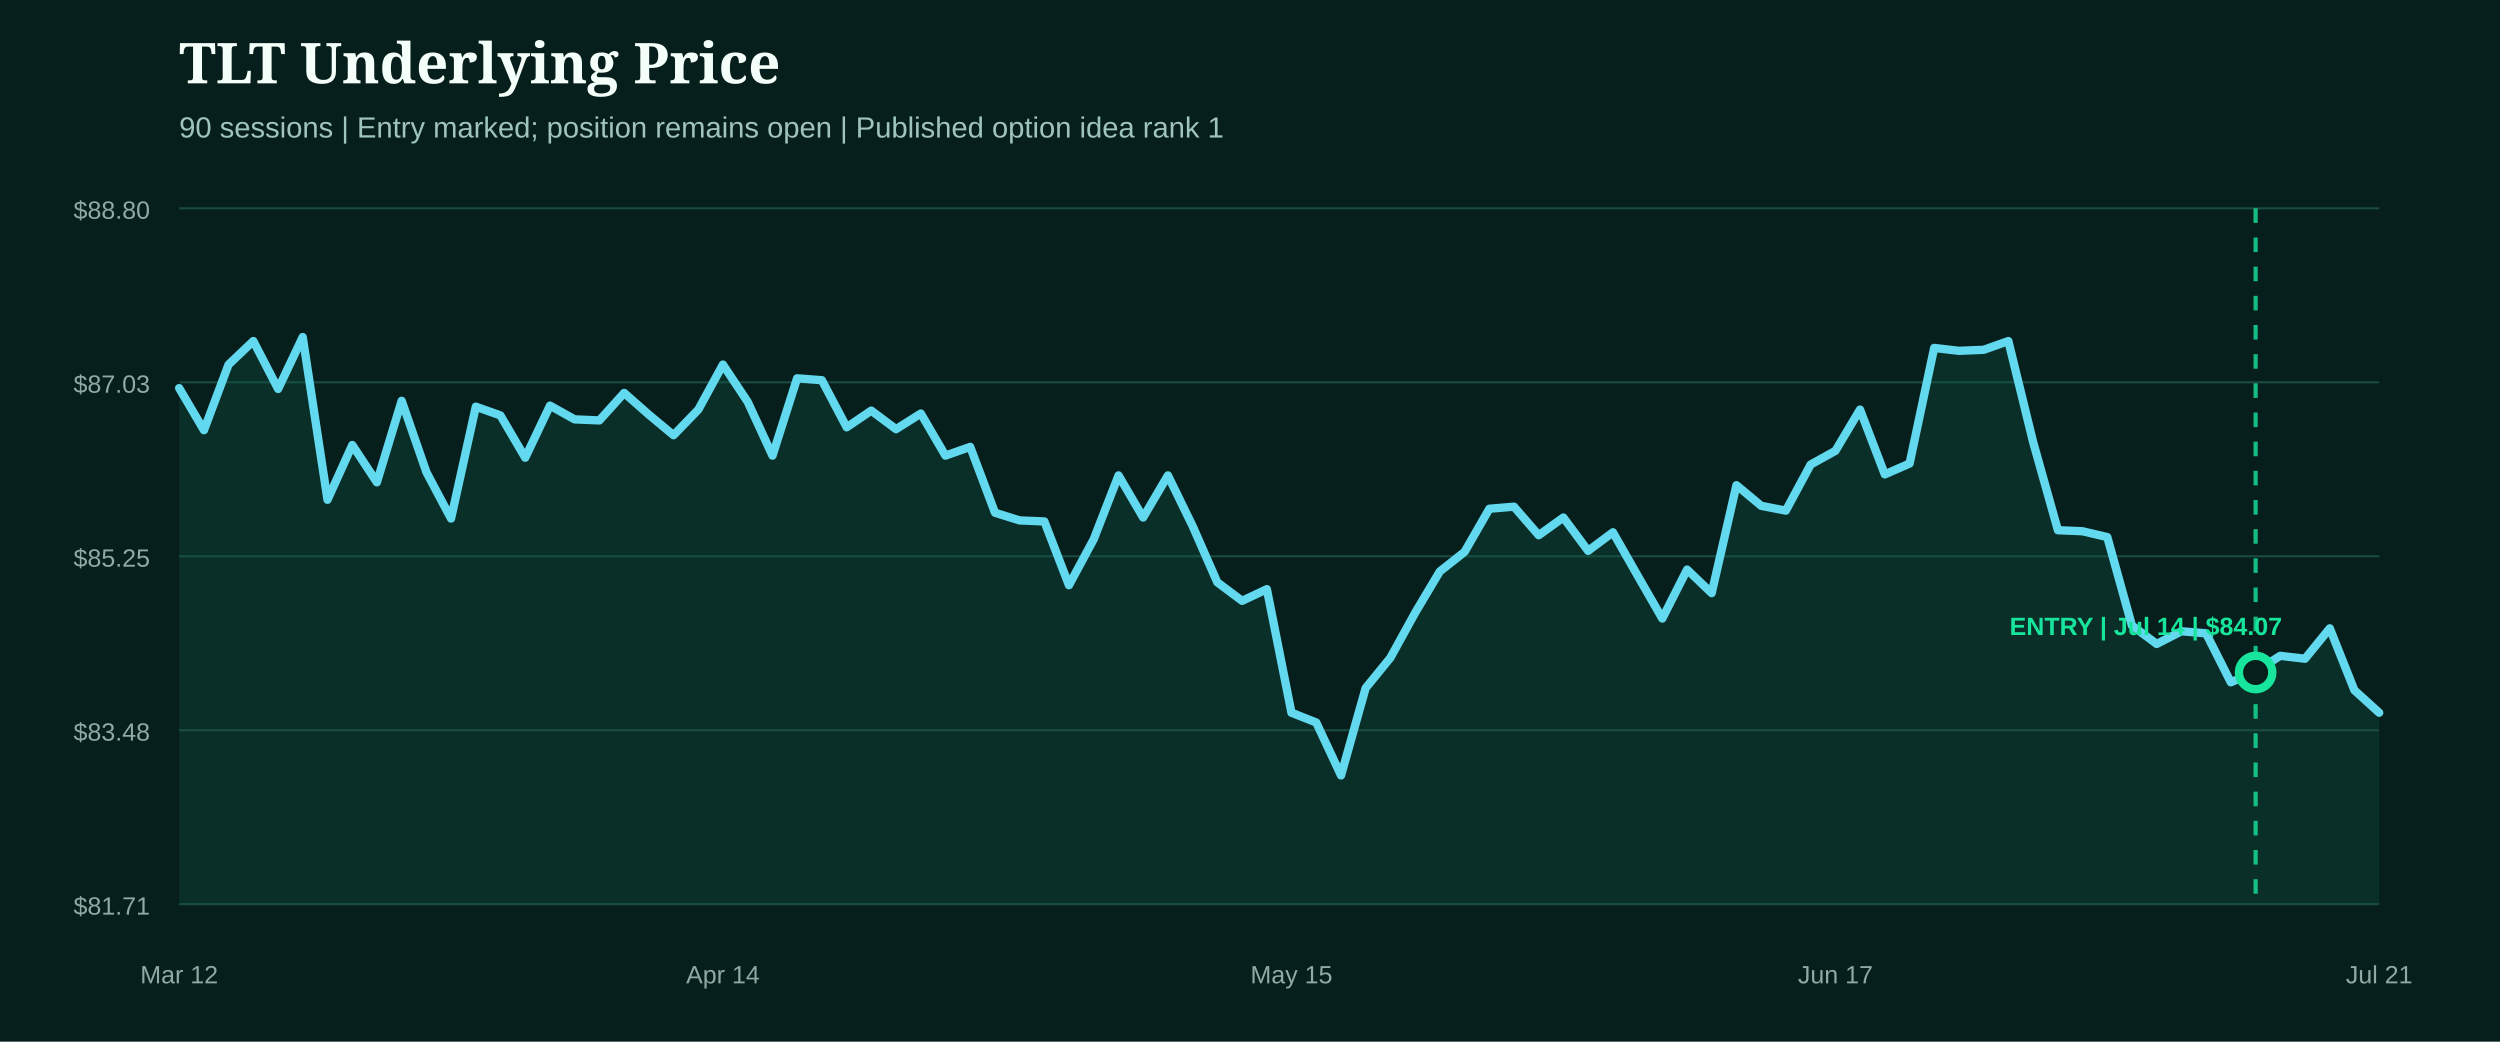
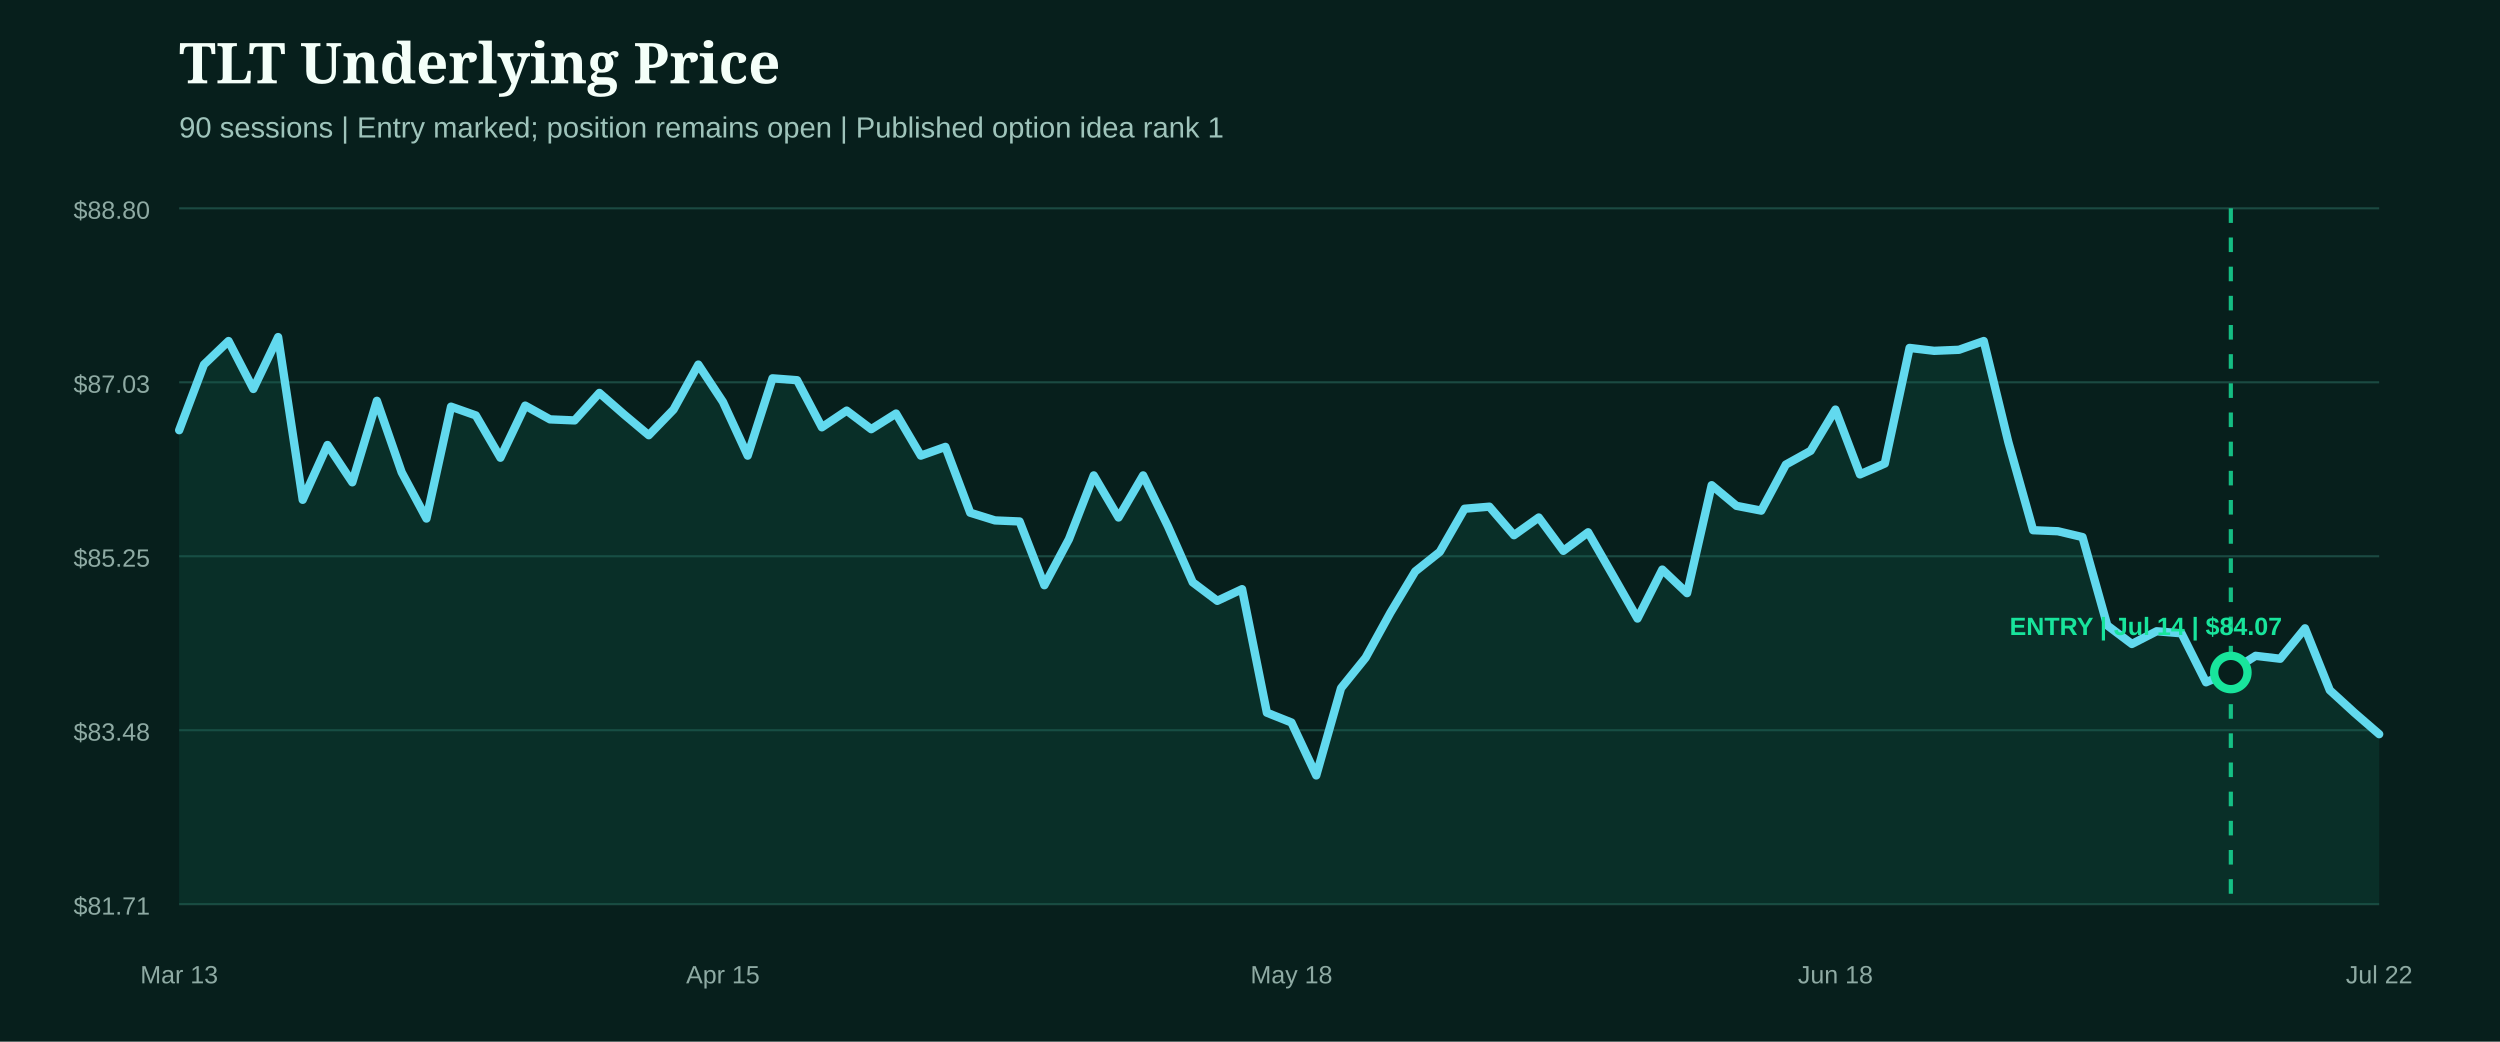
<svg xmlns="http://www.w3.org/2000/svg" width="1200" height="500" viewBox="0 0 1200 500" role="img" aria-label="TLT underlying price from entry">
  <rect width="1200" height="500" fill="#071f1c" />
  <style>.head{fill:#f4fff9;font:800 27px Georgia,serif}.sub{fill:#9fc4bb;font:14px Arial,sans-serif}.axis{fill:#8eaaa3;font:12px Arial,sans-serif}.marker{font:800 12px Arial,sans-serif}</style>
  <text x="86" y="40" class="head">TLT Underlying Price</text>
  <text x="86" y="66" class="sub">90 sessions | Entry marked; position remains open | Published option idea rank 1</text>
  <line x1="86" x2="1142" y1="100.0" y2="100.0" stroke="#1b4a42" stroke-width="1" />
  <text x="72" y="105.0" text-anchor="end" class="axis">$88.80</text>
  <line x1="86" x2="1142" y1="183.5" y2="183.5" stroke="#1b4a42" stroke-width="1" />
  <text x="72" y="188.5" text-anchor="end" class="axis">$87.03</text>
  <line x1="86" x2="1142" y1="267.0" y2="267.0" stroke="#1b4a42" stroke-width="1" />
  <text x="72" y="272.0" text-anchor="end" class="axis">$85.25</text>
  <line x1="86" x2="1142" y1="350.5" y2="350.5" stroke="#1b4a42" stroke-width="1" />
  <text x="72" y="355.5" text-anchor="end" class="axis">$83.48</text>
  <line x1="86" x2="1142" y1="434.0" y2="434.0" stroke="#1b4a42" stroke-width="1" />
  <text x="72" y="439.0" text-anchor="end" class="axis">$81.71</text>
-   <path d="M86.0,186.3 L97.9,206.5 L109.7,175.0 L121.6,163.7 L133.5,186.7 L145.3,161.8 L157.2,239.9 L169.1,213.6 L180.9,231.5 L192.8,192.4 L204.7,226.7 L216.5,248.9 L228.4,195.2 L240.2,199.4 L252.1,219.7 L264.0,194.7 L275.8,201.3 L287.7,201.8 L299.6,188.6 L311.4,199.0 L323.3,208.9 L335.2,196.6 L347.0,175.0 L358.9,192.9 L370.8,218.7 L382.6,181.6 L394.5,182.5 L406.4,205.1 L418.2,197.1 L430.1,206.0 L442.0,198.5 L453.8,218.7 L465.7,214.5 L477.6,246.1 L489.4,249.8 L501.3,250.3 L513.1,280.9 L525.0,258.8 L536.9,228.2 L548.7,248.4 L560.6,228.2 L572.5,252.6 L584.3,279.5 L596.2,288.4 L608.1,282.8 L619.9,342.1 L631.8,346.8 L643.7,372.2 L655.5,330.3 L667.4,315.7 L679.3,294.1 L691.1,274.3 L703.0,264.9 L714.9,244.2 L726.7,243.2 L738.6,256.9 L750.4,248.4 L762.3,264.4 L774.2,255.5 L786.0,276.2 L797.9,296.9 L809.8,273.4 L821.6,284.7 L833.5,232.9 L845.4,242.8 L857.2,245.1 L869.1,223.0 L881.0,216.4 L892.8,196.6 L904.7,227.7 L916.6,222.5 L928.4,167.0 L940.3,168.4 L952.2,167.9 L964.0,163.7 L975.9,212.2 L987.8,254.5 L999.6,255.0 L1011.5,257.8 L1023.3,300.2 L1035.2,309.1 L1047.1,303.0 L1058.9,304.0 L1070.8,327.5 L1082.7,322.3 L1094.5,314.8 L1106.4,316.2 L1118.3,301.6 L1130.1,331.3 L1142.0,342.1 L1142.0,434.0 L86.0,434.0 Z" fill="#0f5949" opacity="0.28" />
-   <path d="M86.0,186.3 L97.9,206.5 L109.7,175.0 L121.6,163.7 L133.5,186.7 L145.3,161.8 L157.2,239.9 L169.1,213.6 L180.9,231.5 L192.8,192.4 L204.7,226.7 L216.5,248.9 L228.4,195.2 L240.2,199.4 L252.1,219.7 L264.0,194.7 L275.8,201.3 L287.7,201.8 L299.6,188.6 L311.4,199.0 L323.3,208.9 L335.2,196.6 L347.0,175.0 L358.9,192.9 L370.8,218.7 L382.6,181.6 L394.5,182.5 L406.4,205.1 L418.2,197.1 L430.1,206.0 L442.0,198.5 L453.8,218.7 L465.7,214.5 L477.6,246.1 L489.4,249.8 L501.3,250.3 L513.1,280.9 L525.0,258.8 L536.9,228.2 L548.7,248.4 L560.6,228.2 L572.5,252.6 L584.3,279.5 L596.2,288.4 L608.1,282.8 L619.9,342.1 L631.8,346.8 L643.7,372.2 L655.5,330.3 L667.4,315.7 L679.3,294.1 L691.1,274.3 L703.0,264.9 L714.9,244.2 L726.7,243.2 L738.6,256.9 L750.4,248.4 L762.3,264.4 L774.2,255.5 L786.0,276.2 L797.9,296.9 L809.8,273.4 L821.6,284.7 L833.5,232.9 L845.4,242.8 L857.2,245.1 L869.1,223.0 L881.0,216.4 L892.8,196.6 L904.7,227.7 L916.6,222.5 L928.4,167.0 L940.3,168.4 L952.2,167.9 L964.0,163.7 L975.9,212.2 L987.8,254.5 L999.6,255.0 L1011.5,257.8 L1023.3,300.2 L1035.2,309.1 L1047.1,303.0 L1058.9,304.0 L1070.8,327.5 L1082.7,322.3 L1094.5,314.8 L1106.4,316.2 L1118.3,301.6 L1130.1,331.3 L1142.0,342.1" fill="none" stroke="#62d9ee" stroke-width="4" stroke-linecap="round" stroke-linejoin="round" />
+   <path d="M86.0,206.5 L97.9,175.0 L109.7,163.7 L121.6,186.7 L133.5,161.8 L145.3,239.9 L157.2,213.6 L169.1,231.5 L180.9,192.4 L192.8,226.7 L204.7,248.9 L216.5,195.2 L228.4,199.4 L240.2,219.7 L252.1,194.7 L264.0,201.3 L275.8,201.8 L287.7,188.6 L299.6,199.0 L311.4,208.9 L323.3,196.6 L335.2,175.0 L347.0,192.9 L358.9,218.7 L370.8,181.6 L382.6,182.5 L394.5,205.1 L406.4,197.1 L418.2,206.0 L430.1,198.5 L442.0,218.7 L453.8,214.5 L465.7,246.1 L477.6,249.8 L489.4,250.3 L501.3,280.9 L513.1,258.8 L525.0,228.2 L536.9,248.4 L548.7,228.2 L560.6,252.6 L572.5,279.5 L584.3,288.4 L596.2,282.8 L608.1,342.1 L619.9,346.8 L631.8,372.2 L643.7,330.3 L655.5,315.7 L667.4,294.1 L679.3,274.3 L691.1,264.9 L703.0,244.2 L714.9,243.2 L726.7,256.9 L738.6,248.4 L750.4,264.4 L762.3,255.5 L774.2,276.2 L786.0,296.9 L797.9,273.4 L809.8,284.7 L821.6,232.9 L833.5,242.8 L845.4,245.1 L857.2,223.0 L869.1,216.4 L881.0,196.6 L892.8,227.7 L904.7,222.5 L916.6,167.0 L928.4,168.4 L940.3,167.9 L952.2,163.7 L964.0,212.2 L975.9,254.5 L987.8,255.0 L999.6,257.8 L1011.5,300.2 L1023.3,309.1 L1035.2,303.0 L1047.1,304.0 L1058.9,327.5 L1070.8,322.3 L1082.7,314.8 L1094.5,316.2 L1106.4,301.6 L1118.3,331.3 L1130.1,342.1 L1142.0,352.4 L1142.0,434.0 L86.0,434.0 Z" fill="#0f5949" opacity="0.28" />
+   <path d="M86.0,206.5 L97.9,175.0 L109.7,163.7 L121.6,186.7 L133.5,161.8 L145.3,239.9 L157.2,213.6 L169.1,231.5 L180.9,192.4 L192.8,226.7 L204.7,248.9 L216.5,195.2 L228.4,199.4 L240.2,219.7 L252.1,194.7 L264.0,201.3 L275.8,201.8 L287.7,188.6 L299.6,199.0 L311.4,208.9 L323.3,196.6 L335.2,175.0 L347.0,192.9 L358.9,218.7 L370.8,181.6 L382.6,182.5 L394.5,205.1 L406.4,197.1 L418.2,206.0 L430.1,198.5 L442.0,218.7 L453.8,214.5 L465.7,246.1 L477.6,249.8 L489.4,250.3 L501.3,280.9 L513.1,258.8 L525.0,228.2 L536.9,248.4 L548.7,228.2 L560.6,252.6 L572.5,279.5 L584.3,288.4 L596.2,282.8 L608.1,342.1 L619.9,346.8 L631.8,372.2 L643.7,330.3 L655.5,315.7 L667.4,294.1 L679.3,274.3 L691.1,264.9 L703.0,244.2 L714.9,243.2 L726.7,256.9 L738.6,248.4 L750.4,264.4 L762.3,255.5 L774.2,276.2 L786.0,296.9 L797.9,273.4 L809.8,284.7 L821.6,232.9 L833.5,242.8 L845.4,245.1 L857.2,223.0 L869.1,216.4 L881.0,196.6 L892.8,227.7 L904.7,222.5 L916.6,167.0 L928.4,168.4 L940.3,167.9 L952.2,163.7 L964.0,212.2 L975.9,254.5 L987.8,255.0 L999.6,257.8 L1011.5,300.2 L1023.3,309.1 L1035.2,303.0 L1047.1,304.0 L1058.9,327.5 L1070.8,322.3 L1082.7,314.8 L1094.5,316.2 L1106.4,301.6 L1118.3,331.3 L1130.1,342.1 L1142.0,352.4" fill="none" stroke="#62d9ee" stroke-width="4" stroke-linecap="round" stroke-linejoin="round" />
  <g>
-     <line x1="1082.7" x2="1082.7" y1="100" y2="434" stroke="#18e59c" stroke-width="2" stroke-dasharray="7 7" opacity="0.8" />
-     <circle cx="1082.7" cy="322.8" r="8" fill="#071f1c" stroke="#18e59c" stroke-width="4" />
+     <line x1="1070.8" x2="1070.8" y1="100" y2="434" stroke="#18e59c" stroke-width="2" stroke-dasharray="7 7" opacity="0.8" />
+     <circle cx="1070.8" cy="322.8" r="8" fill="#071f1c" stroke="#18e59c" stroke-width="4" />
    <text x="1030.0" y="304.8" text-anchor="middle" class="marker" fill="#18e59c">ENTRY | Jul 14 | $84.07</text>
  </g>
-   <text x="86.0" y="472" text-anchor="middle" class="axis">Mar 12</text>
-   <text x="347.0" y="472" text-anchor="middle" class="axis">Apr 14</text>
-   <text x="619.9" y="472" text-anchor="middle" class="axis">May 15</text>
-   <text x="881.0" y="472" text-anchor="middle" class="axis">Jun 17</text>
-   <text x="1142.0" y="472" text-anchor="middle" class="axis">Jul 21</text>
+   <text x="86.0" y="472" text-anchor="middle" class="axis">Mar 13</text>
+   <text x="347.0" y="472" text-anchor="middle" class="axis">Apr 15</text>
+   <text x="619.9" y="472" text-anchor="middle" class="axis">May 18</text>
+   <text x="881.0" y="472" text-anchor="middle" class="axis">Jun 18</text>
+   <text x="1142.0" y="472" text-anchor="middle" class="axis">Jul 22</text>
</svg>
